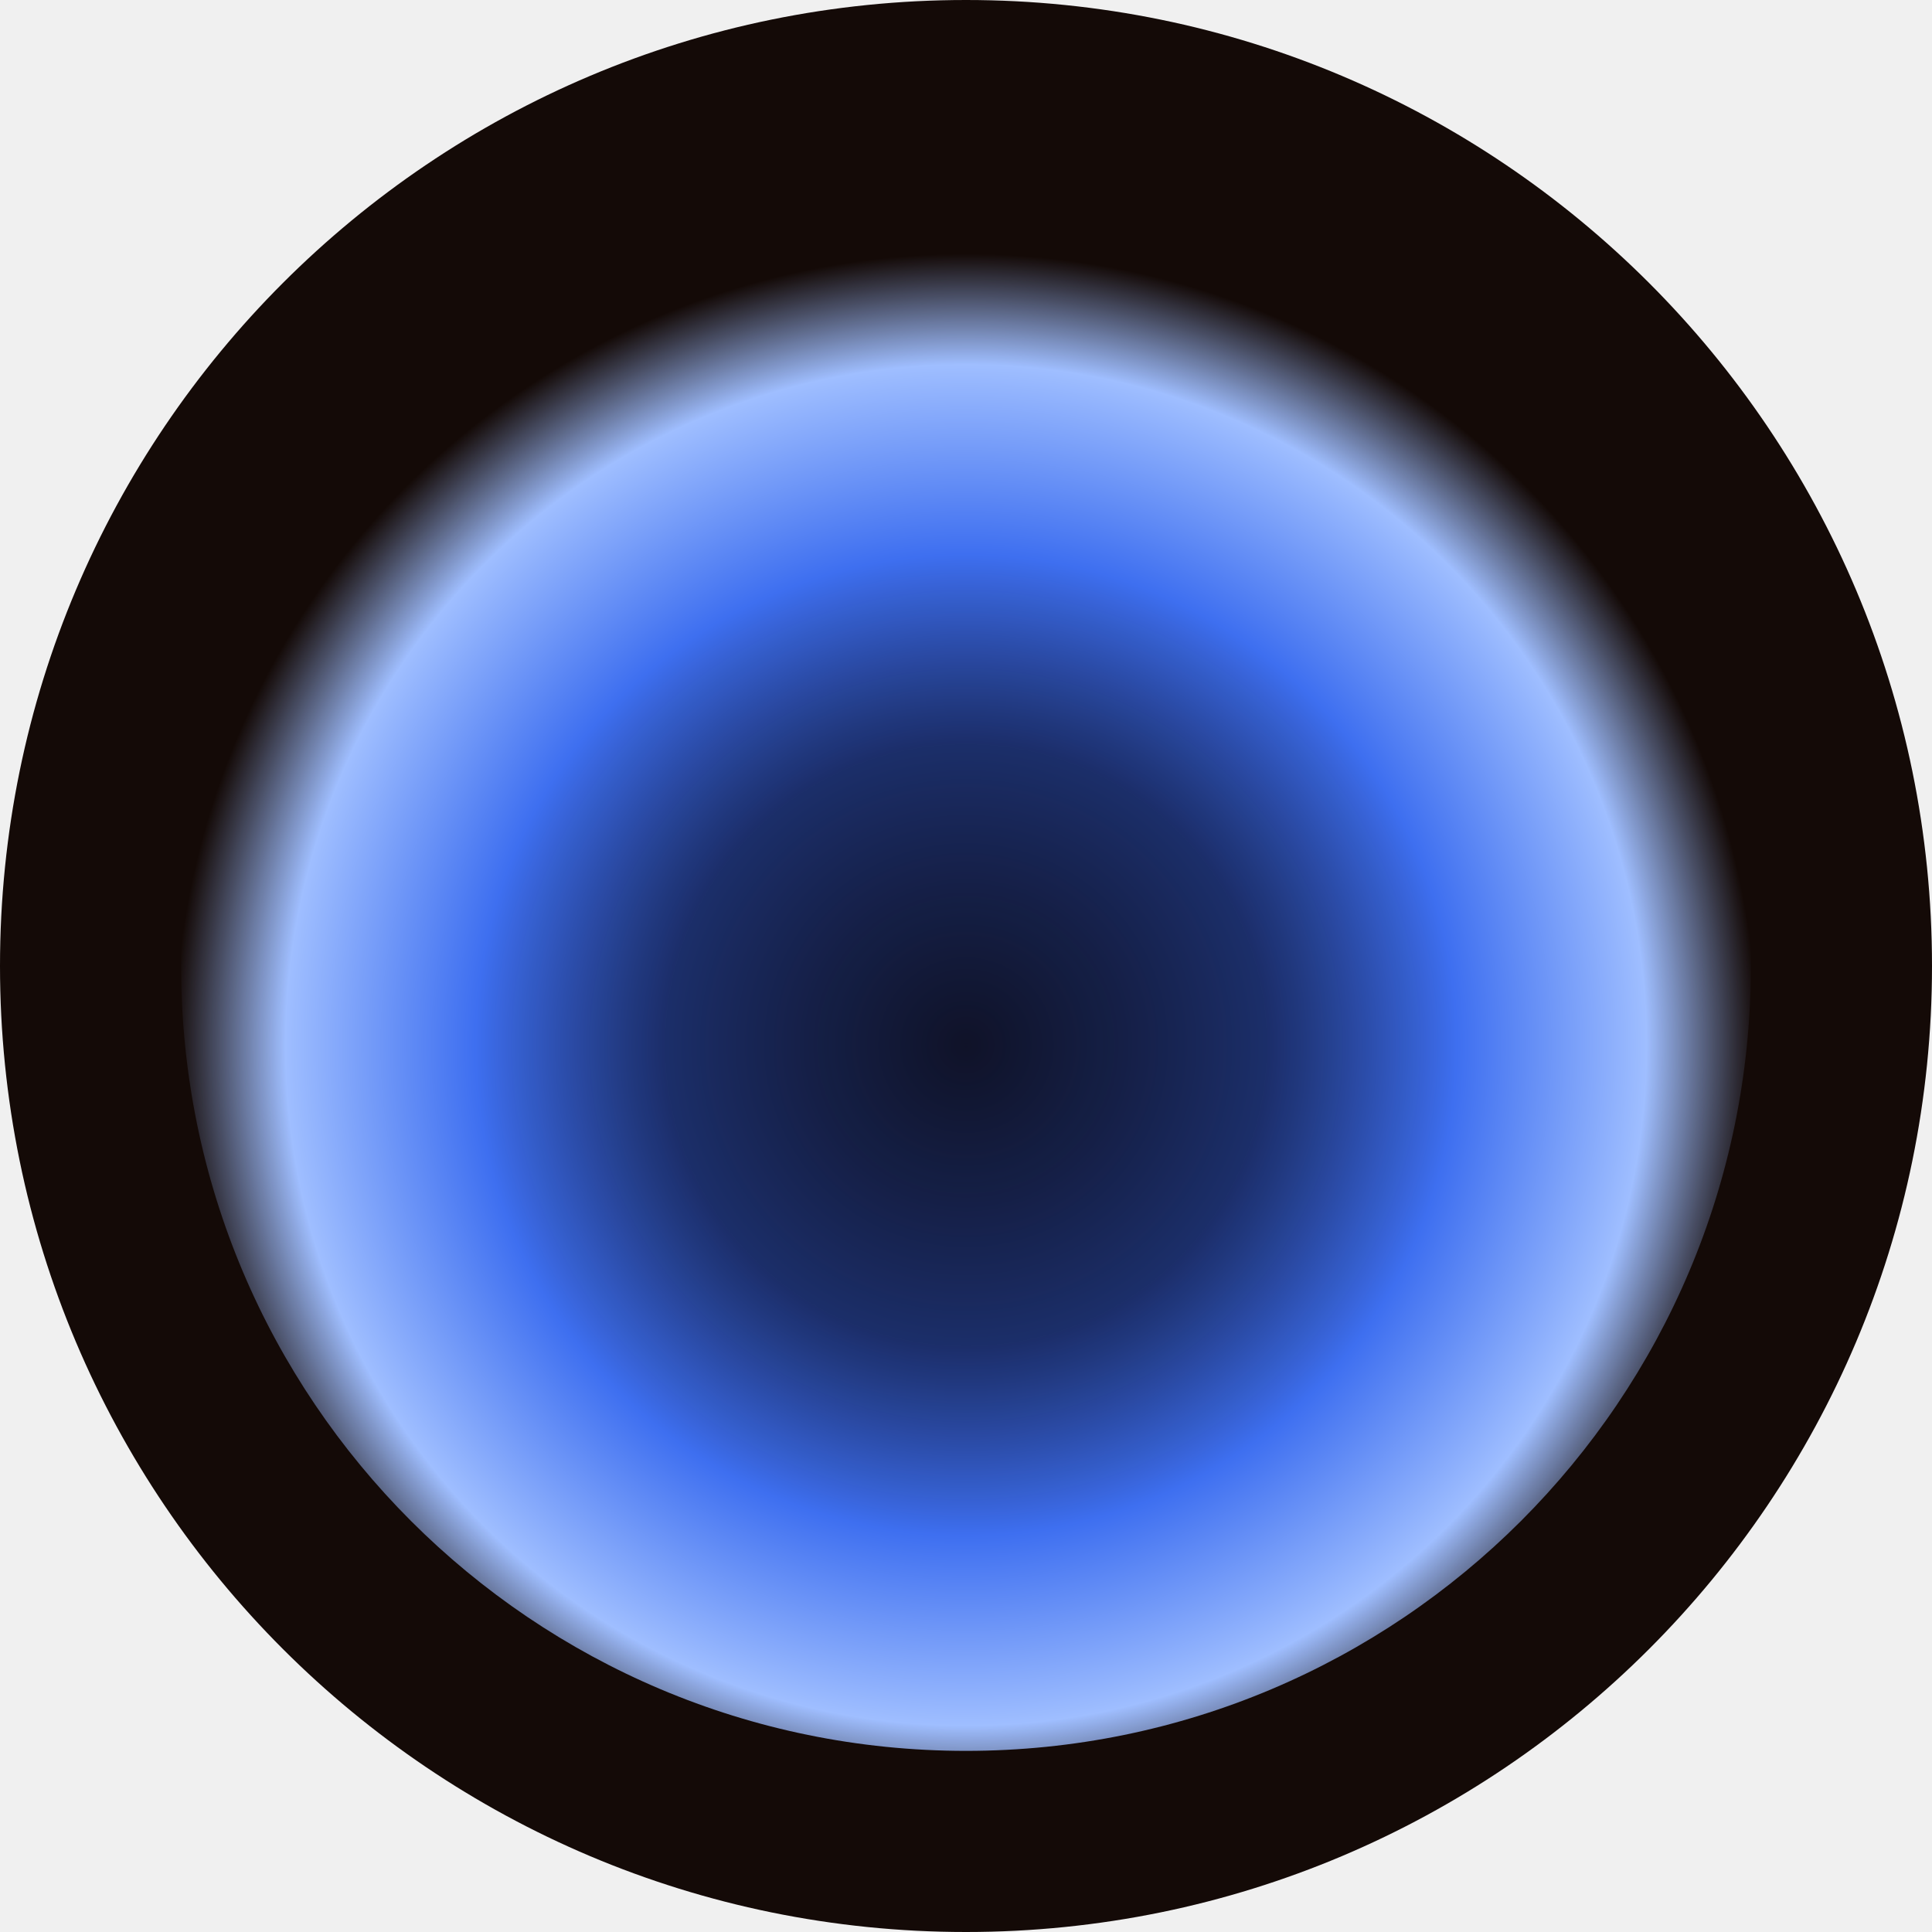
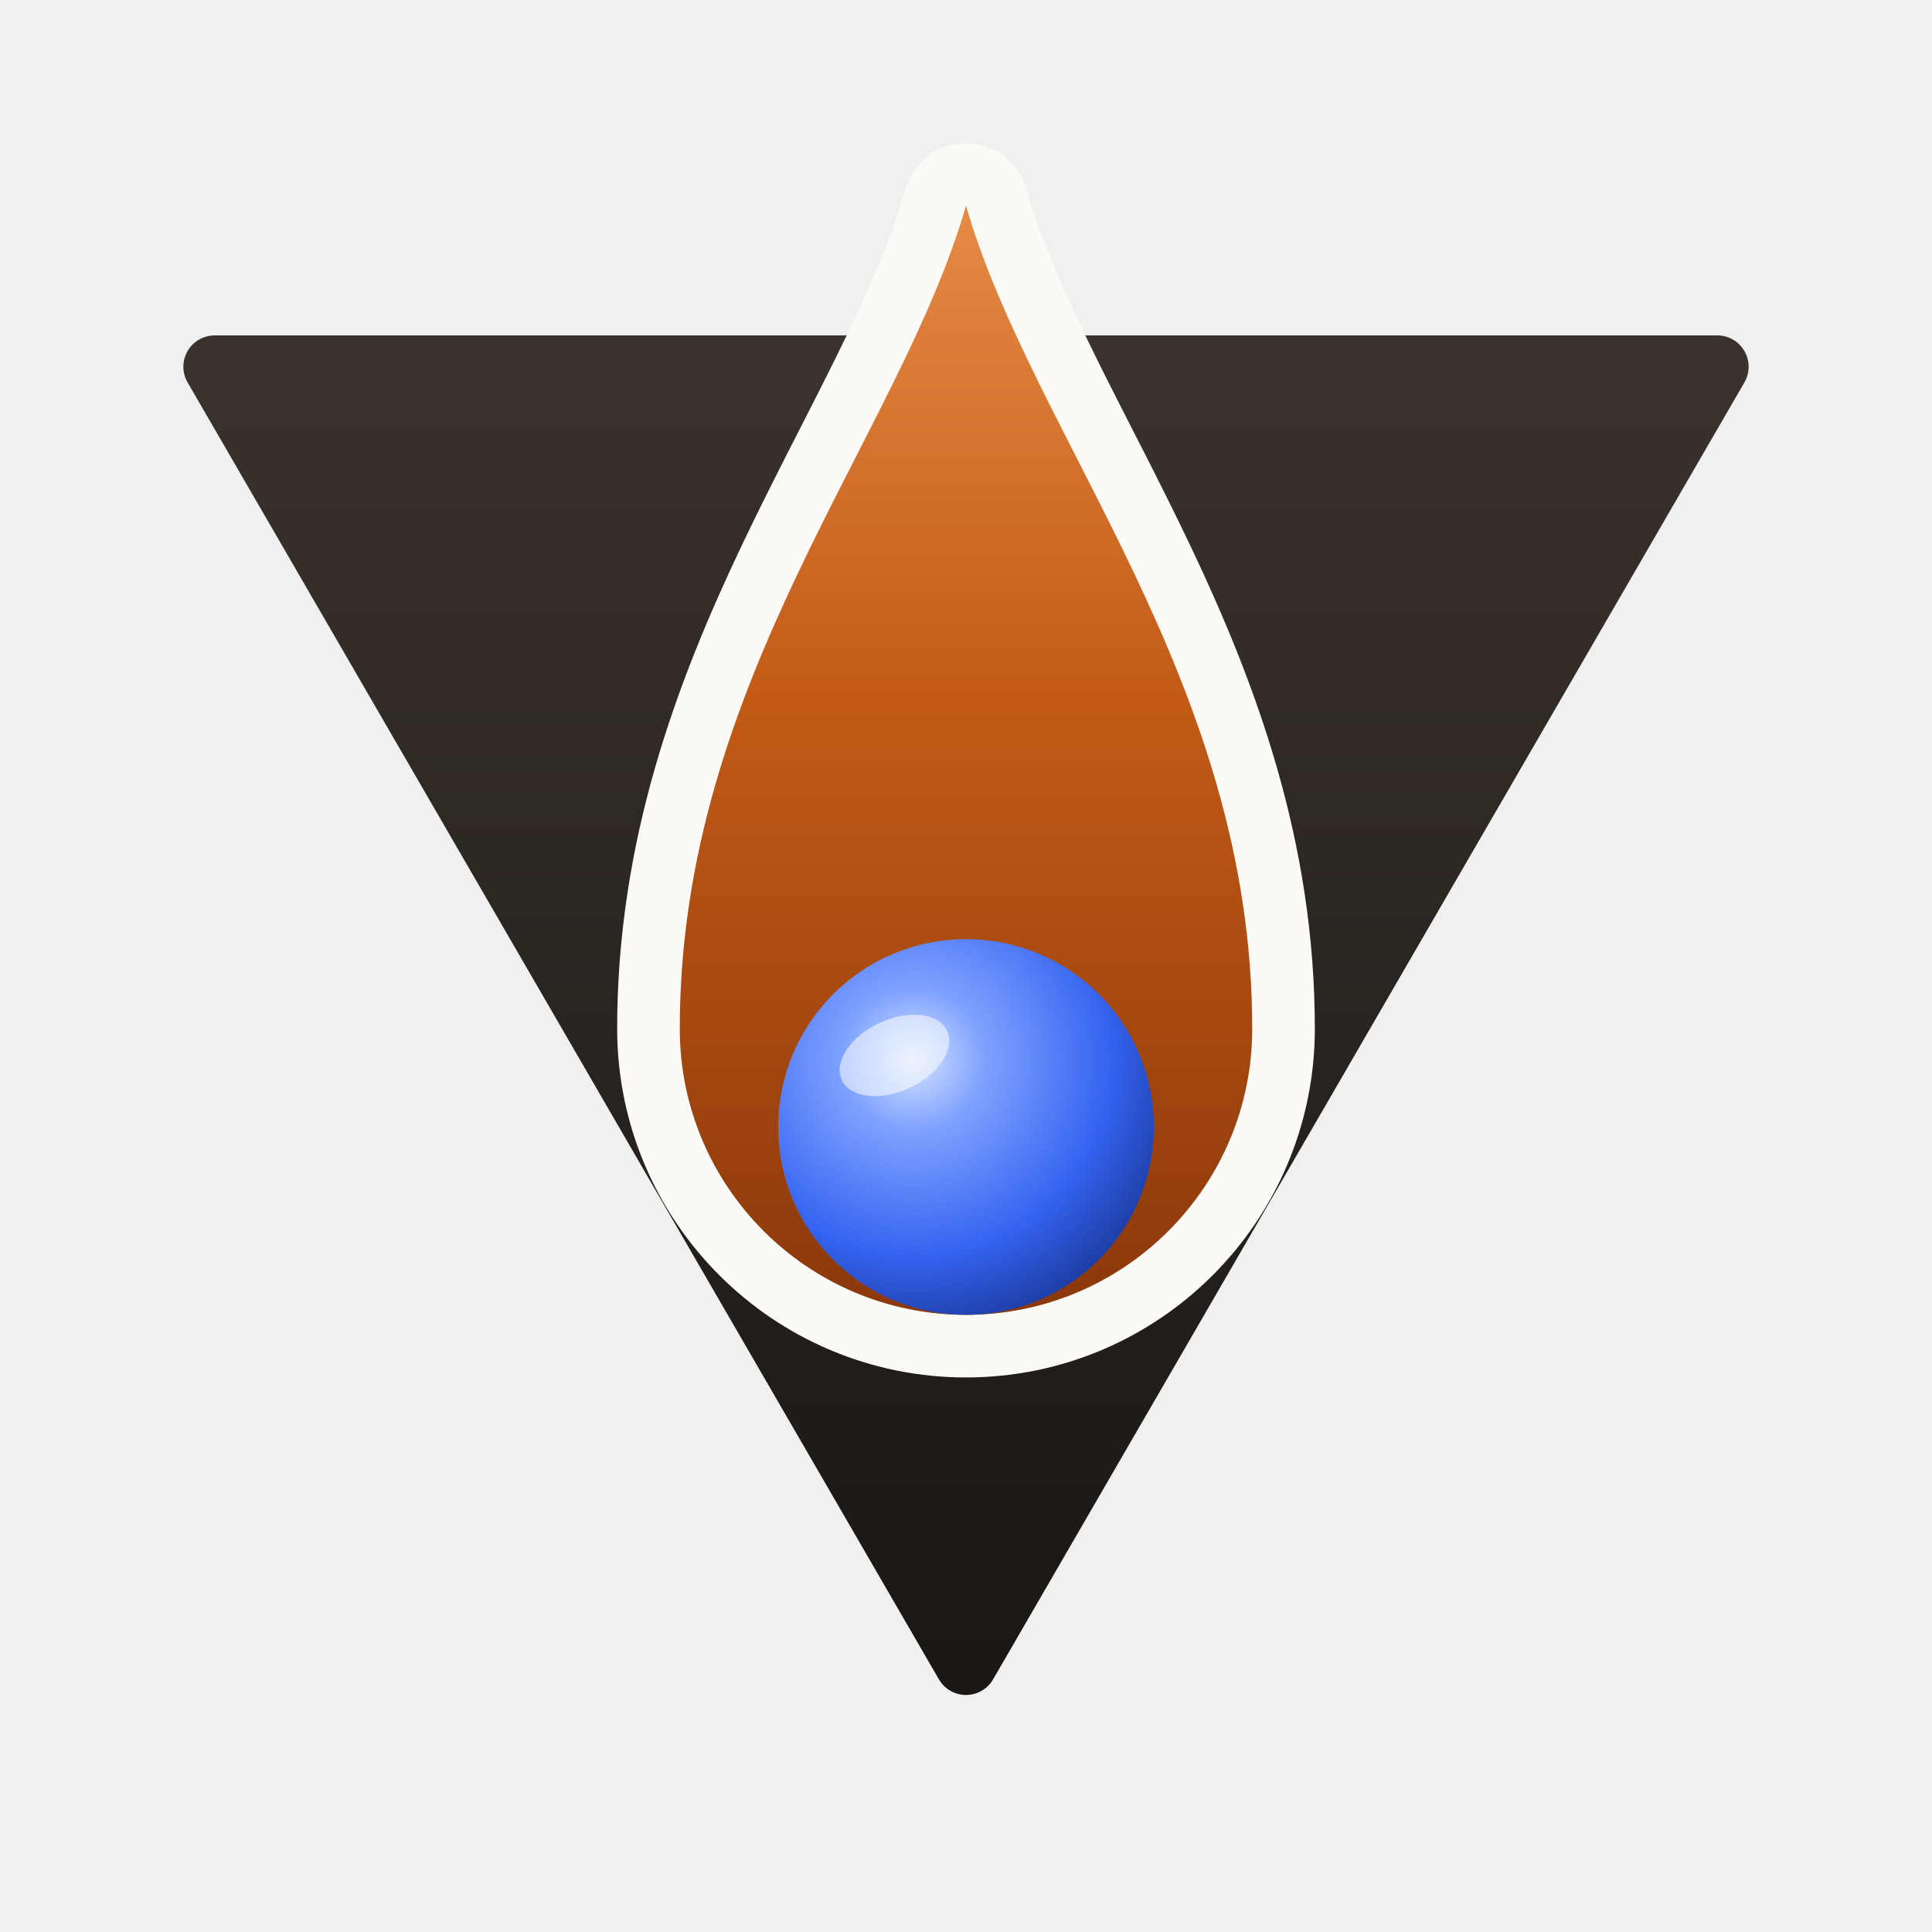
- <svg xmlns="http://www.w3.org/2000/svg" viewBox="0 0 32 32" width="32" height="32">
+ <svg xmlns="http://www.w3.org/2000/svg" viewBox="40 40 432 432" width="32" height="32">
+   <style>
+     .ta { stop-color: #3A322C; } .tb { stop-color: #1A1714; } .gap { stroke: #FBFAF7; }
+     .fa { stop-color: #E58A45; } .fb { stop-color: #C25A16; } .fc { stop-color: #8C380B; }
+     @media (prefers-color-scheme: dark) {
+       .ta { stop-color: #F1EAE2; } .tb { stop-color: #CBBFB4; } .gap { stroke: #140A07; }
+       .fa { stop-color: #FFC48F; } .fb { stop-color: #FF9A52; } .fc { stop-color: #E3652A; }
+     }
+   </style>
  <defs>
-     <radialGradient id="flame" cx="50%" cy="55%" r="50%">
-       <stop offset="0" stop-color="#0C1A44" stop-opacity="0.55" />
-       <stop offset="0.38" stop-color="#1E3A8A" stop-opacity="0.75" />
-       <stop offset="0.62" stop-color="#3E6FF0" />
-       <stop offset="0.86" stop-color="#9FBEFF" />
-       <stop offset="1" stop-color="#9FBEFF" stop-opacity="0" />
+     <linearGradient id="tri" x1="0" y1="0" x2="0" y2="1">
+       <stop offset="0" class="ta" />
+       <stop offset="1" class="tb" />
+     </linearGradient>
+     <linearGradient id="flame" x1="0" y1="0" x2="0" y2="1">
+       <stop offset="0" class="fa" />
+       <stop offset="0.45" class="fb" />
+       <stop offset="1" class="fc" />
+     </linearGradient>
+     <radialGradient id="orb" cx="0.36" cy="0.32" r="0.75">
+       <stop offset="0" stop-color="#D6E4FF" />
+       <stop offset="0.25" stop-color="#7FA2FF" />
+       <stop offset="0.7" stop-color="#3463F0" />
+       <stop offset="1" stop-color="#1C3A9E" />
    </radialGradient>
  </defs>
-   <circle cx="16" cy="16" r="16" fill="#140A07" />
-   <circle cx="16" cy="16" r="13" fill="url(#flame)" />
+   <path d="M88 122 L424 122 L256 412 Z" fill="url(#tri)" stroke="url(#tri)" stroke-width="14" stroke-linejoin="round" />
+   <path d="M256 86 C271 138 320 192 320 270 A64 64 0 0 1 192 270 C192 192 241 138 256 86 Z" fill="none" class="gap" stroke-width="28" stroke-linejoin="round" />
+   <path d="M256 86 C271 138 320 192 320 270 A64 64 0 0 1 192 270 C192 192 241 138 256 86 Z" fill="url(#flame)" />
+   <circle cx="256" cy="292" r="42" fill="url(#orb)" />
+   <ellipse cx="240" cy="276" rx="13" ry="8" fill="#FFFFFF" fill-opacity="0.55" transform="rotate(-25 240 276)" />
</svg>
